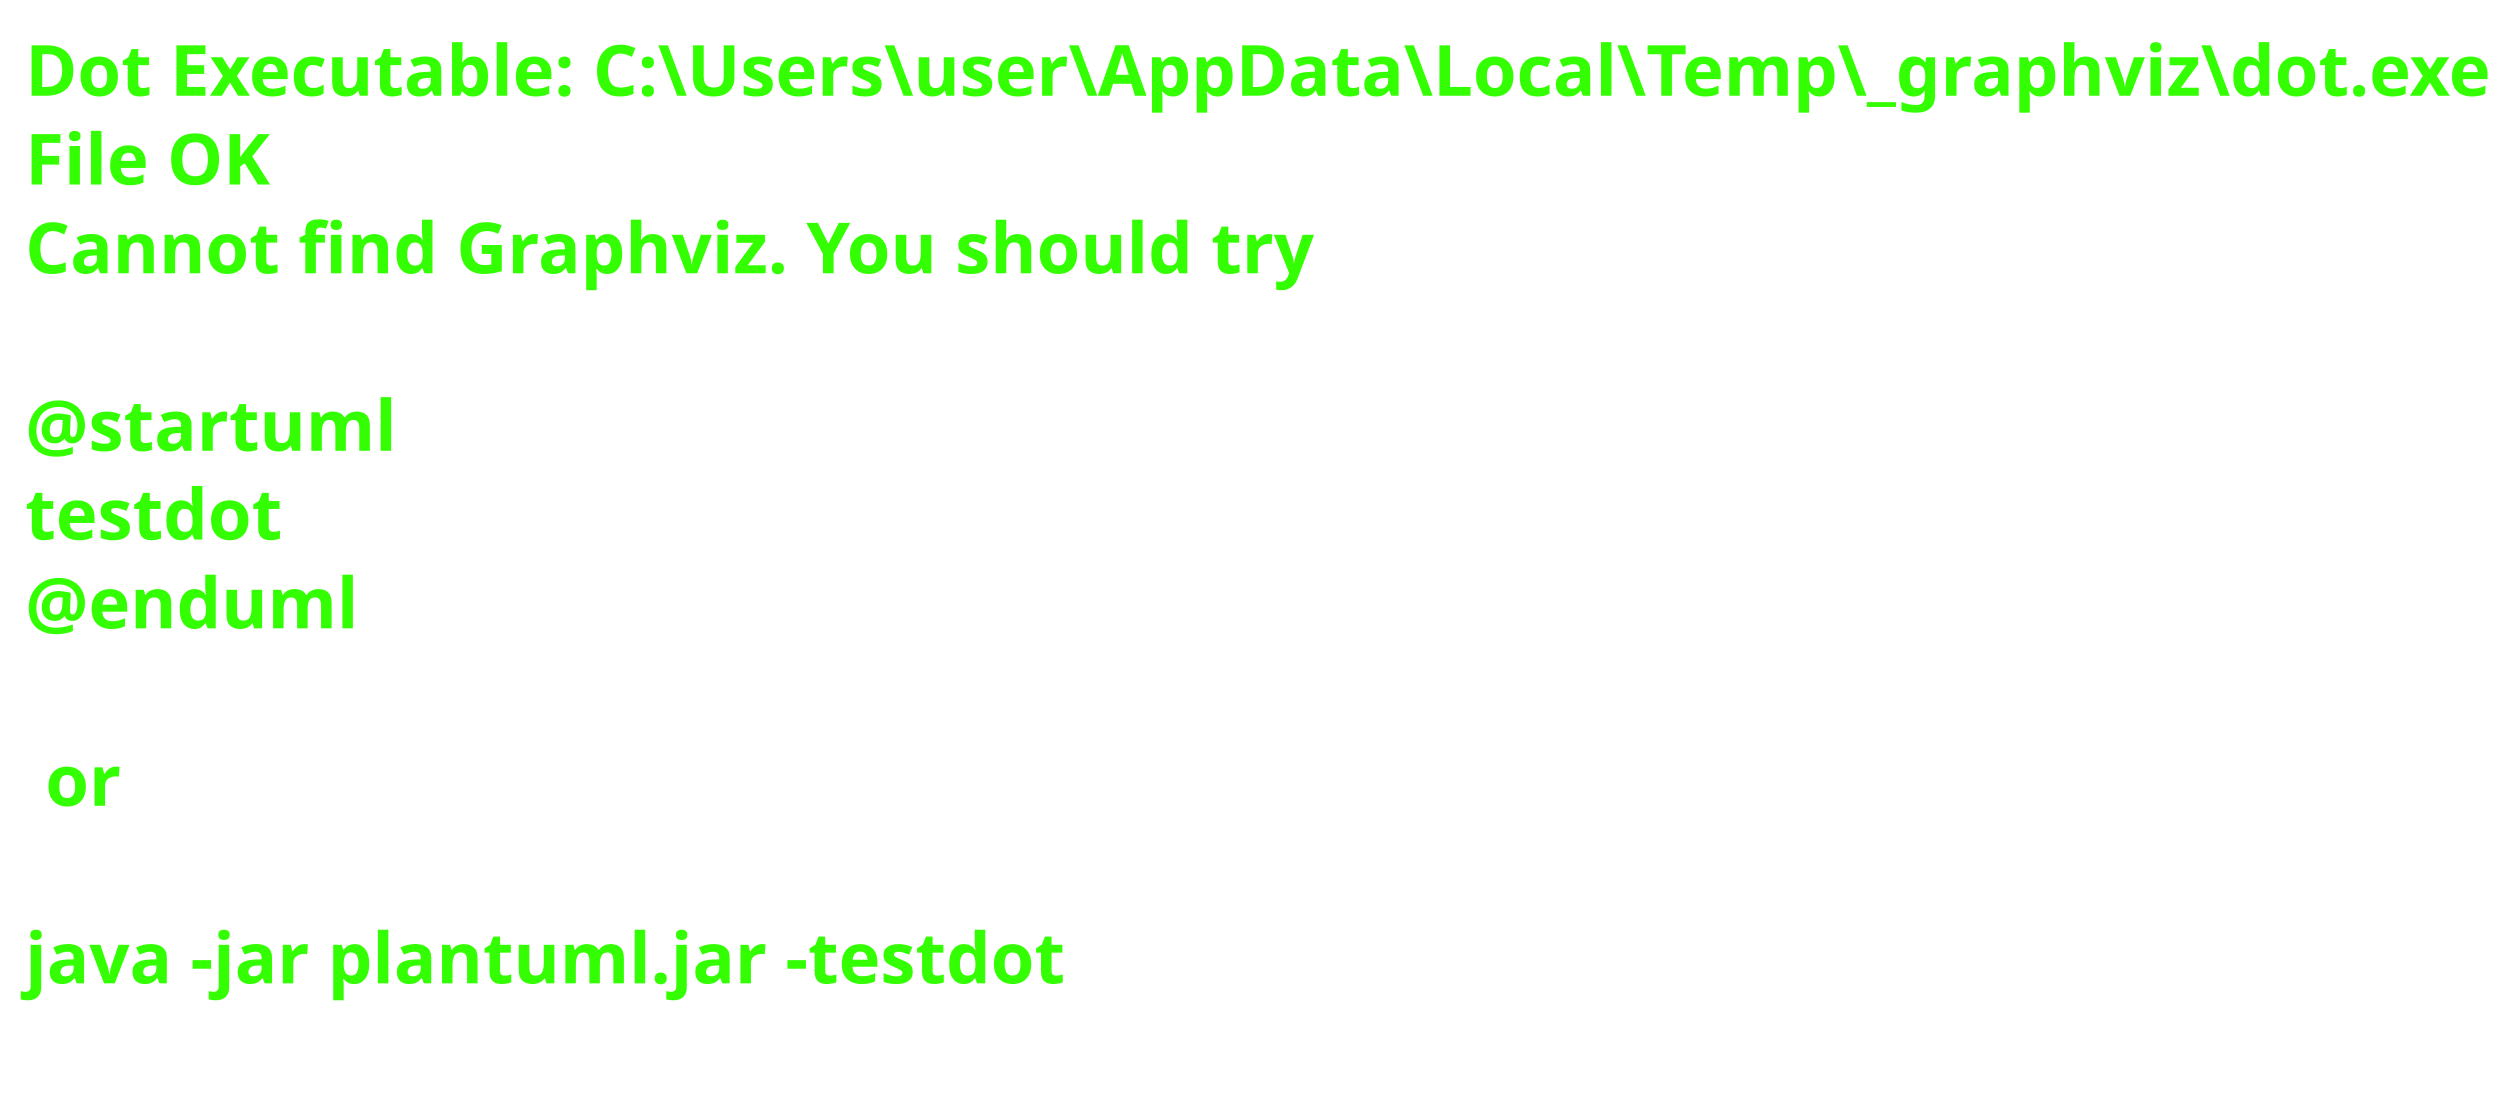
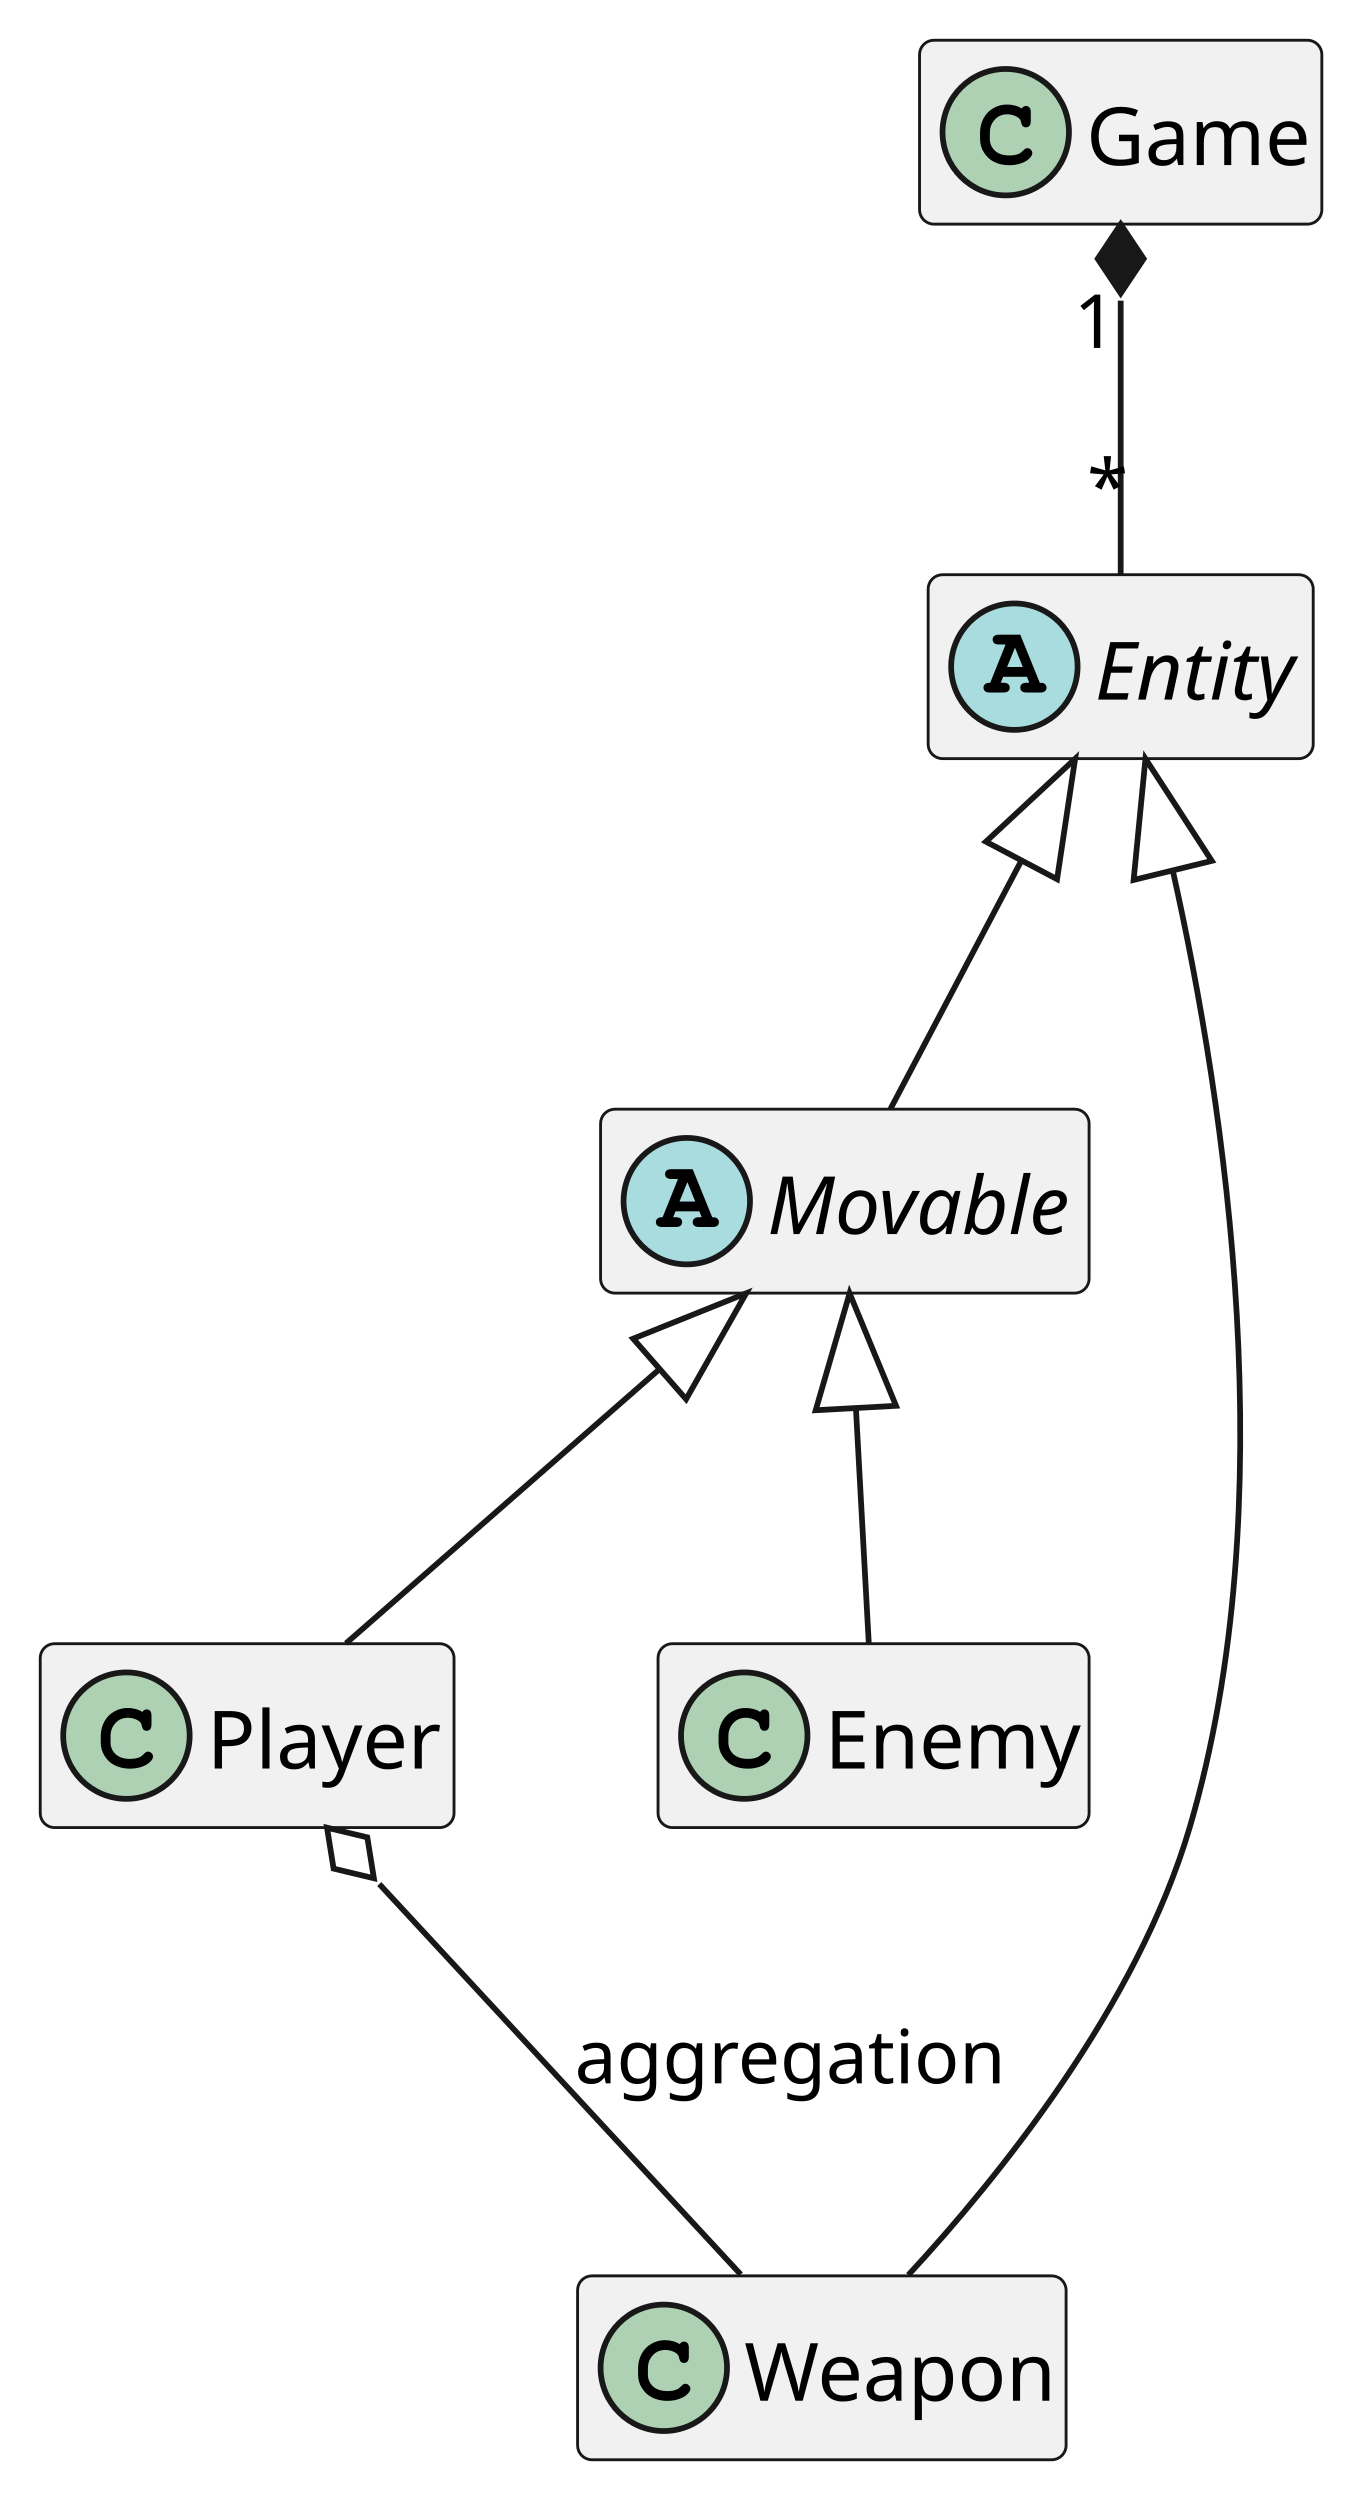
- <svg xmlns="http://www.w3.org/2000/svg" contentStyleType="text/css" height="221px" preserveAspectRatio="none" style="width:496px;height:221px;background:#FFFFFF;" version="1.1" viewBox="0 0 496 221" width="496px" zoomAndPan="magnify">
+ <svg xmlns="http://www.w3.org/2000/svg" contentStyleType="text/css" height="435px" preserveAspectRatio="none" style="width:237px;height:435px;background:#FFFFFF;" version="1.1" viewBox="0 0 237 435" width="237px" zoomAndPan="magnify">
  <defs />
  <g>
-     <text fill="#33FF02" font-family="sans-serif" font-size="14" font-weight="bold" lengthAdjust="spacing" textLength="484" x="5" y="19">Dot Executable: C:\Users\user\AppData\Local\Temp\_graphviz\dot.exe</text>
-     <text fill="#33FF02" font-family="sans-serif" font-size="14" font-weight="bold" lengthAdjust="spacing" textLength="51" x="5" y="36.609">File OK</text>
-     <text fill="#33FF02" font-family="sans-serif" font-size="14" font-weight="bold" lengthAdjust="spacing" textLength="258" x="5" y="54.219">Cannot find Graphviz. You should try</text>
-     <text fill="#33FF02" font-family="sans-serif" font-size="14" font-weight="bold" lengthAdjust="spacing" textLength="4" x="5" y="71.828"> </text>
-     <text fill="#33FF02" font-family="sans-serif" font-size="14" font-weight="bold" lengthAdjust="spacing" textLength="71" x="5" y="89.438">@startuml</text>
-     <text fill="#33FF02" font-family="sans-serif" font-size="14" font-weight="bold" lengthAdjust="spacing" textLength="50" x="5" y="107.047">testdot</text>
-     <text fill="#33FF02" font-family="sans-serif" font-size="14" font-weight="bold" lengthAdjust="spacing" textLength="66" x="5" y="124.656">@enduml</text>
-     <text fill="#33FF02" font-family="sans-serif" font-size="14" font-weight="bold" lengthAdjust="spacing" textLength="4" x="5" y="142.266"> </text>
-     <text fill="#33FF02" font-family="sans-serif" font-size="14" font-weight="bold" lengthAdjust="spacing" textLength="15" x="9" y="159.875">or</text>
-     <text fill="#33FF02" font-family="sans-serif" font-size="14" font-weight="bold" lengthAdjust="spacing" textLength="4" x="5" y="177.484"> </text>
-     <text fill="#33FF02" font-family="sans-serif" font-size="14" font-weight="bold" lengthAdjust="spacing" textLength="201" x="5" y="195.094">java -jar plantuml.jar -testdot</text>
-     <text fill="#33FF02" font-family="sans-serif" font-size="14" font-weight="bold" lengthAdjust="spacing" textLength="4" x="5" y="212.703"> </text>
+     <g id="elem_Entity">
+       <rect codeLine="1" fill="#F1F1F1" height="32" id="Entity" rx="2.5" ry="2.5" style="stroke:#181818;stroke-width:0.5;" width="67" x="161.5" y="100" />
+       <ellipse cx="176.5" cy="116" fill="#A9DCDF" rx="11" ry="11" style="stroke:#181818;stroke-width:1.0;" />
+       <path d="M178.688,117.766 L174.547,117.766 L174.125,118.797 L174.547,118.797 Q175.156,118.797 175.422,119.031 Q175.688,119.266 175.688,119.656 Q175.688,120.031 175.422,120.266 Q175.156,120.5 174.547,120.5 L172.25,120.5 Q171.641,120.5 171.391,120.266 Q171.125,120.031 171.125,119.641 Q171.125,119.266 171.406,119.031 Q171.672,118.781 172.297,118.797 L174.969,112.141 L173.859,112.141 Q173.25,112.141 172.984,111.906 Q172.719,111.672 172.719,111.281 Q172.719,110.906 172.984,110.672 Q173.25,110.438 173.859,110.438 L177.531,110.438 L180.922,118.797 Q181.516,118.797 181.703,118.938 Q182.094,119.203 182.094,119.656 Q182.094,120.031 181.828,120.266 Q181.578,120.5 180.969,120.5 L178.672,120.5 Q178.062,120.5 177.797,120.266 Q177.531,120.031 177.531,119.641 Q177.531,119.266 177.797,119.031 Q178.062,118.797 178.672,118.797 L179.094,118.797 L178.688,117.766 Z M177.969,116.062 L176.609,112.688 L175.234,116.062 L177.969,116.062 Z " fill="#000000" />
+       <text fill="#000000" font-family="sans-serif" font-size="14" font-style="italic" lengthAdjust="spacing" textLength="35" x="190.5" y="121.728">Entity</text>
+     </g>
+     <g id="elem_Movable">
+       <rect codeLine="4" fill="#F1F1F1" height="32" id="Movable" rx="2.5" ry="2.5" style="stroke:#181818;stroke-width:0.5;" width="85" x="104.5" y="193" />
+       <ellipse cx="119.5" cy="209" fill="#A9DCDF" rx="11" ry="11" style="stroke:#181818;stroke-width:1.0;" />
+       <path d="M121.688,210.766 L117.547,210.766 L117.125,211.797 L117.547,211.797 Q118.156,211.797 118.422,212.031 Q118.688,212.266 118.688,212.656 Q118.688,213.031 118.422,213.266 Q118.156,213.5 117.547,213.5 L115.25,213.5 Q114.641,213.5 114.391,213.266 Q114.125,213.031 114.125,212.641 Q114.125,212.266 114.406,212.031 Q114.672,211.781 115.297,211.797 L117.969,205.141 L116.859,205.141 Q116.25,205.141 115.984,204.906 Q115.719,204.672 115.719,204.281 Q115.719,203.906 115.984,203.672 Q116.25,203.438 116.859,203.438 L120.531,203.438 L123.922,211.797 Q124.516,211.797 124.703,211.938 Q125.094,212.203 125.094,212.656 Q125.094,213.031 124.828,213.266 Q124.578,213.5 123.969,213.5 L121.672,213.5 Q121.062,213.5 120.797,213.266 Q120.531,213.031 120.531,212.641 Q120.531,212.266 120.797,212.031 Q121.062,211.797 121.672,211.797 L122.094,211.797 L121.688,210.766 Z M120.969,209.062 L119.609,205.688 L118.234,209.062 L120.969,209.062 Z " fill="#000000" />
+       <text fill="#000000" font-family="sans-serif" font-size="14" font-style="italic" lengthAdjust="spacing" textLength="53" x="133.5" y="214.728">Movable</text>
+     </g>
+     <g id="elem_Weapon">
+       <rect fill="#F1F1F1" height="32" id="Weapon" rx="2.5" ry="2.5" style="stroke:#181818;stroke-width:0.5;" width="85" x="100.5" y="396" />
+       <ellipse cx="115.5" cy="412" fill="#ADD1B2" rx="11" ry="11" style="stroke:#181818;stroke-width:1.0;" />
+       <path d="M118.266,407.875 Q118.422,407.656 118.609,407.547 Q118.797,407.438 119.016,407.438 Q119.391,407.438 119.625,407.703 Q119.859,407.953 119.859,408.562 L119.859,410.016 Q119.859,410.625 119.625,410.891 Q119.391,411.156 119.016,411.156 Q118.672,411.156 118.469,410.953 Q118.266,410.766 118.156,410.25 Q118.109,409.891 117.922,409.703 Q117.594,409.328 116.984,409.109 Q116.375,408.891 115.75,408.891 Q114.984,408.891 114.344,409.219 Q113.719,409.547 113.219,410.297 Q112.734,411.047 112.734,412.078 L112.734,413.172 Q112.734,414.406 113.625,415.234 Q114.516,416.047 116.109,416.047 Q117.047,416.047 117.703,415.797 Q118.094,415.641 118.516,415.203 Q118.781,414.938 118.922,414.859 Q119.078,414.781 119.281,414.781 Q119.609,414.781 119.859,415.047 Q120.125,415.297 120.125,415.641 Q120.125,415.984 119.781,416.391 Q119.281,416.969 118.484,417.297 Q117.406,417.75 116.109,417.75 Q114.594,417.75 113.391,417.125 Q112.406,416.625 111.719,415.562 Q111.031,414.484 111.031,413.203 L111.031,412.047 Q111.031,410.719 111.641,409.578 Q112.266,408.422 113.359,407.812 Q114.453,407.188 115.688,407.188 Q116.422,407.188 117.062,407.359 Q117.719,407.516 118.266,407.875 Z " fill="#000000" />
+       <text fill="#000000" font-family="sans-serif" font-size="14" lengthAdjust="spacing" textLength="53" x="129.5" y="417.728">Weapon</text>
+     </g>
+     <g id="elem_Player">
+       <rect fill="#F1F1F1" height="32" id="Player" rx="2.5" ry="2.5" style="stroke:#181818;stroke-width:0.5;" width="72" x="7" y="286" />
+       <ellipse cx="22" cy="302" fill="#ADD1B2" rx="11" ry="11" style="stroke:#181818;stroke-width:1.0;" />
+       <path d="M24.766,297.875 Q24.922,297.656 25.109,297.547 Q25.297,297.438 25.516,297.438 Q25.891,297.438 26.125,297.703 Q26.359,297.953 26.359,298.562 L26.359,300.016 Q26.359,300.625 26.125,300.891 Q25.891,301.156 25.516,301.156 Q25.172,301.156 24.969,300.953 Q24.766,300.766 24.656,300.25 Q24.609,299.891 24.422,299.703 Q24.094,299.328 23.484,299.109 Q22.875,298.891 22.25,298.891 Q21.484,298.891 20.844,299.219 Q20.219,299.547 19.719,300.297 Q19.234,301.047 19.234,302.078 L19.234,303.172 Q19.234,304.406 20.125,305.234 Q21.016,306.047 22.609,306.047 Q23.547,306.047 24.203,305.797 Q24.594,305.641 25.016,305.203 Q25.281,304.938 25.422,304.859 Q25.578,304.781 25.781,304.781 Q26.109,304.781 26.359,305.047 Q26.625,305.297 26.625,305.641 Q26.625,305.984 26.281,306.391 Q25.781,306.969 24.984,307.297 Q23.906,307.75 22.609,307.75 Q21.094,307.75 19.891,307.125 Q18.906,306.625 18.219,305.562 Q17.531,304.484 17.531,303.203 L17.531,302.047 Q17.531,300.719 18.141,299.578 Q18.766,298.422 19.859,297.812 Q20.953,297.188 22.188,297.188 Q22.922,297.188 23.562,297.359 Q24.219,297.516 24.766,297.875 Z " fill="#000000" />
+       <text fill="#000000" font-family="sans-serif" font-size="14" lengthAdjust="spacing" textLength="40" x="36" y="307.728">Player</text>
+     </g>
+     <g id="elem_Enemy">
+       <rect fill="#F1F1F1" height="32" id="Enemy" rx="2.5" ry="2.5" style="stroke:#181818;stroke-width:0.5;" width="75" x="114.5" y="286" />
+       <ellipse cx="129.5" cy="302" fill="#ADD1B2" rx="11" ry="11" style="stroke:#181818;stroke-width:1.0;" />
+       <path d="M132.266,297.875 Q132.422,297.656 132.609,297.547 Q132.797,297.438 133.016,297.438 Q133.391,297.438 133.625,297.703 Q133.859,297.953 133.859,298.562 L133.859,300.016 Q133.859,300.625 133.625,300.891 Q133.391,301.156 133.016,301.156 Q132.672,301.156 132.469,300.953 Q132.266,300.766 132.156,300.25 Q132.109,299.891 131.922,299.703 Q131.594,299.328 130.984,299.109 Q130.375,298.891 129.75,298.891 Q128.984,298.891 128.344,299.219 Q127.719,299.547 127.219,300.297 Q126.734,301.047 126.734,302.078 L126.734,303.172 Q126.734,304.406 127.625,305.234 Q128.516,306.047 130.109,306.047 Q131.047,306.047 131.703,305.797 Q132.094,305.641 132.516,305.203 Q132.781,304.938 132.922,304.859 Q133.078,304.781 133.281,304.781 Q133.609,304.781 133.859,305.047 Q134.125,305.297 134.125,305.641 Q134.125,305.984 133.781,306.391 Q133.281,306.969 132.484,307.297 Q131.406,307.75 130.109,307.75 Q128.594,307.75 127.391,307.125 Q126.406,306.625 125.719,305.562 Q125.031,304.484 125.031,303.203 L125.031,302.047 Q125.031,300.719 125.641,299.578 Q126.266,298.422 127.359,297.812 Q128.453,297.188 129.688,297.188 Q130.422,297.188 131.062,297.359 Q131.719,297.516 132.266,297.875 Z " fill="#000000" />
+       <text fill="#000000" font-family="sans-serif" font-size="14" lengthAdjust="spacing" textLength="43" x="143.5" y="307.728">Enemy</text>
+     </g>
+     <g id="elem_Game">
+       <rect fill="#F1F1F1" height="32" id="Game" rx="2.5" ry="2.5" style="stroke:#181818;stroke-width:0.5;" width="70" x="160" y="7" />
+       <ellipse cx="175" cy="23" fill="#ADD1B2" rx="11" ry="11" style="stroke:#181818;stroke-width:1.0;" />
+       <path d="M177.766,18.875 Q177.922,18.656 178.109,18.547 Q178.297,18.438 178.516,18.438 Q178.891,18.438 179.125,18.703 Q179.359,18.953 179.359,19.562 L179.359,21.016 Q179.359,21.625 179.125,21.891 Q178.891,22.156 178.516,22.156 Q178.172,22.156 177.969,21.953 Q177.766,21.766 177.656,21.25 Q177.609,20.891 177.422,20.703 Q177.094,20.328 176.484,20.109 Q175.875,19.891 175.25,19.891 Q174.484,19.891 173.844,20.219 Q173.219,20.547 172.719,21.297 Q172.234,22.047 172.234,23.078 L172.234,24.172 Q172.234,25.406 173.125,26.234 Q174.016,27.047 175.609,27.047 Q176.547,27.047 177.203,26.797 Q177.594,26.641 178.016,26.203 Q178.281,25.938 178.422,25.859 Q178.578,25.781 178.781,25.781 Q179.109,25.781 179.359,26.047 Q179.625,26.297 179.625,26.641 Q179.625,26.984 179.281,27.391 Q178.781,27.969 177.984,28.297 Q176.906,28.75 175.609,28.75 Q174.094,28.75 172.891,28.125 Q171.906,27.625 171.219,26.562 Q170.531,25.484 170.531,24.203 L170.531,23.047 Q170.531,21.719 171.141,20.578 Q171.766,19.422 172.859,18.812 Q173.953,18.188 175.188,18.188 Q175.922,18.188 176.562,18.359 Q177.219,18.516 177.766,18.875 Z " fill="#000000" />
+       <text fill="#000000" font-family="sans-serif" font-size="14" lengthAdjust="spacing" textLength="38" x="189" y="28.729">Game</text>
+     </g>
+     <g id="link_Entity_Movable">
+       <path codeLine="2" d="M177.73,149.73 C169.94,164.5 161.13,181.22 154.94,192.95 " fill="none" id="Entity-backto-Movable" style="stroke:#181818;stroke-width:1.0;" />
+       <polygon fill="none" points="171.55,146.45,187.07,132.03,183.93,152.98,171.55,146.45" style="stroke:#181818;stroke-width:1.0;" />
+     </g>
+     <g id="link_Entity_Weapon">
+       <path codeLine="3" d="M204.11,151.69 C213.21,192.41 223.64,261.55 207,318 C197.85,349.02 173.91,378.69 158.04,395.86 " fill="none" id="Entity-backto-Weapon" style="stroke:#181818;stroke-width:1.0;" />
+       <polygon fill="none" points="197.25,153.11,199.31,132.02,210.85,149.79,197.25,153.11" style="stroke:#181818;stroke-width:1.0;" />
+     </g>
+     <g id="link_Movable_Player">
+       <path codeLine="5" d="M114.64,238.32 C96.64,254.07 74.96,273.03 60.2,285.95 " fill="none" id="Movable-backto-Player" style="stroke:#181818;stroke-width:1.0;" />
+       <polygon fill="none" points="110.17,232.93,129.83,225.03,119.38,243.46,110.17,232.93" style="stroke:#181818;stroke-width:1.0;" />
+     </g>
+     <g id="link_Movable_Enemy">
+       <path codeLine="6" d="M148.94,245.24 C149.71,259.36 150.56,274.88 151.17,285.95 " fill="none" id="Movable-backto-Enemy" style="stroke:#181818;stroke-width:1.0;" />
+       <polygon fill="none" points="141.93,245.38,147.83,225.03,155.91,244.61,141.93,245.38" style="stroke:#181818;stroke-width:1.0;" />
+     </g>
+     <g id="link_Game_Entity">
+       <path codeLine="7" d="M195,52.32 C195,68.07 195,87.03 195,99.95 " fill="none" id="Game-backto-Entity" style="stroke:#181818;stroke-width:1.0;" />
+       <polygon fill="#181818" points="195,39.03,191,45.03,195,51.03,199,45.03,195,39.03" style="stroke:#181818;stroke-width:1.0;" />
+       <text fill="#000000" font-family="sans-serif" font-size="13" lengthAdjust="spacing" textLength="7" x="186.841" y="60.543">1</text>
+       <text fill="#000000" font-family="sans-serif" font-size="13" lengthAdjust="spacing" textLength="5" x="189.141" y="89.238">*</text>
+     </g>
+     <g id="link_Player_Weapon">
+       <path codeLine="8" d="M65.99,327.82 C85.39,348.78 112.55,378.11 128.89,395.76 " fill="none" id="Player-backto-Weapon" style="stroke:#181818;stroke-width:1.0;" />
+       <polygon fill="none" points="56.9,318.02,58.044,325.14,65.056,326.822,63.912,319.702,56.9,318.02" style="stroke:#181818;stroke-width:1.0;" />
+       <text fill="#000000" font-family="sans-serif" font-size="13" lengthAdjust="spacing" textLength="67" x="100" y="362.495">aggregation</text>
+     </g>
  </g>
</svg>
